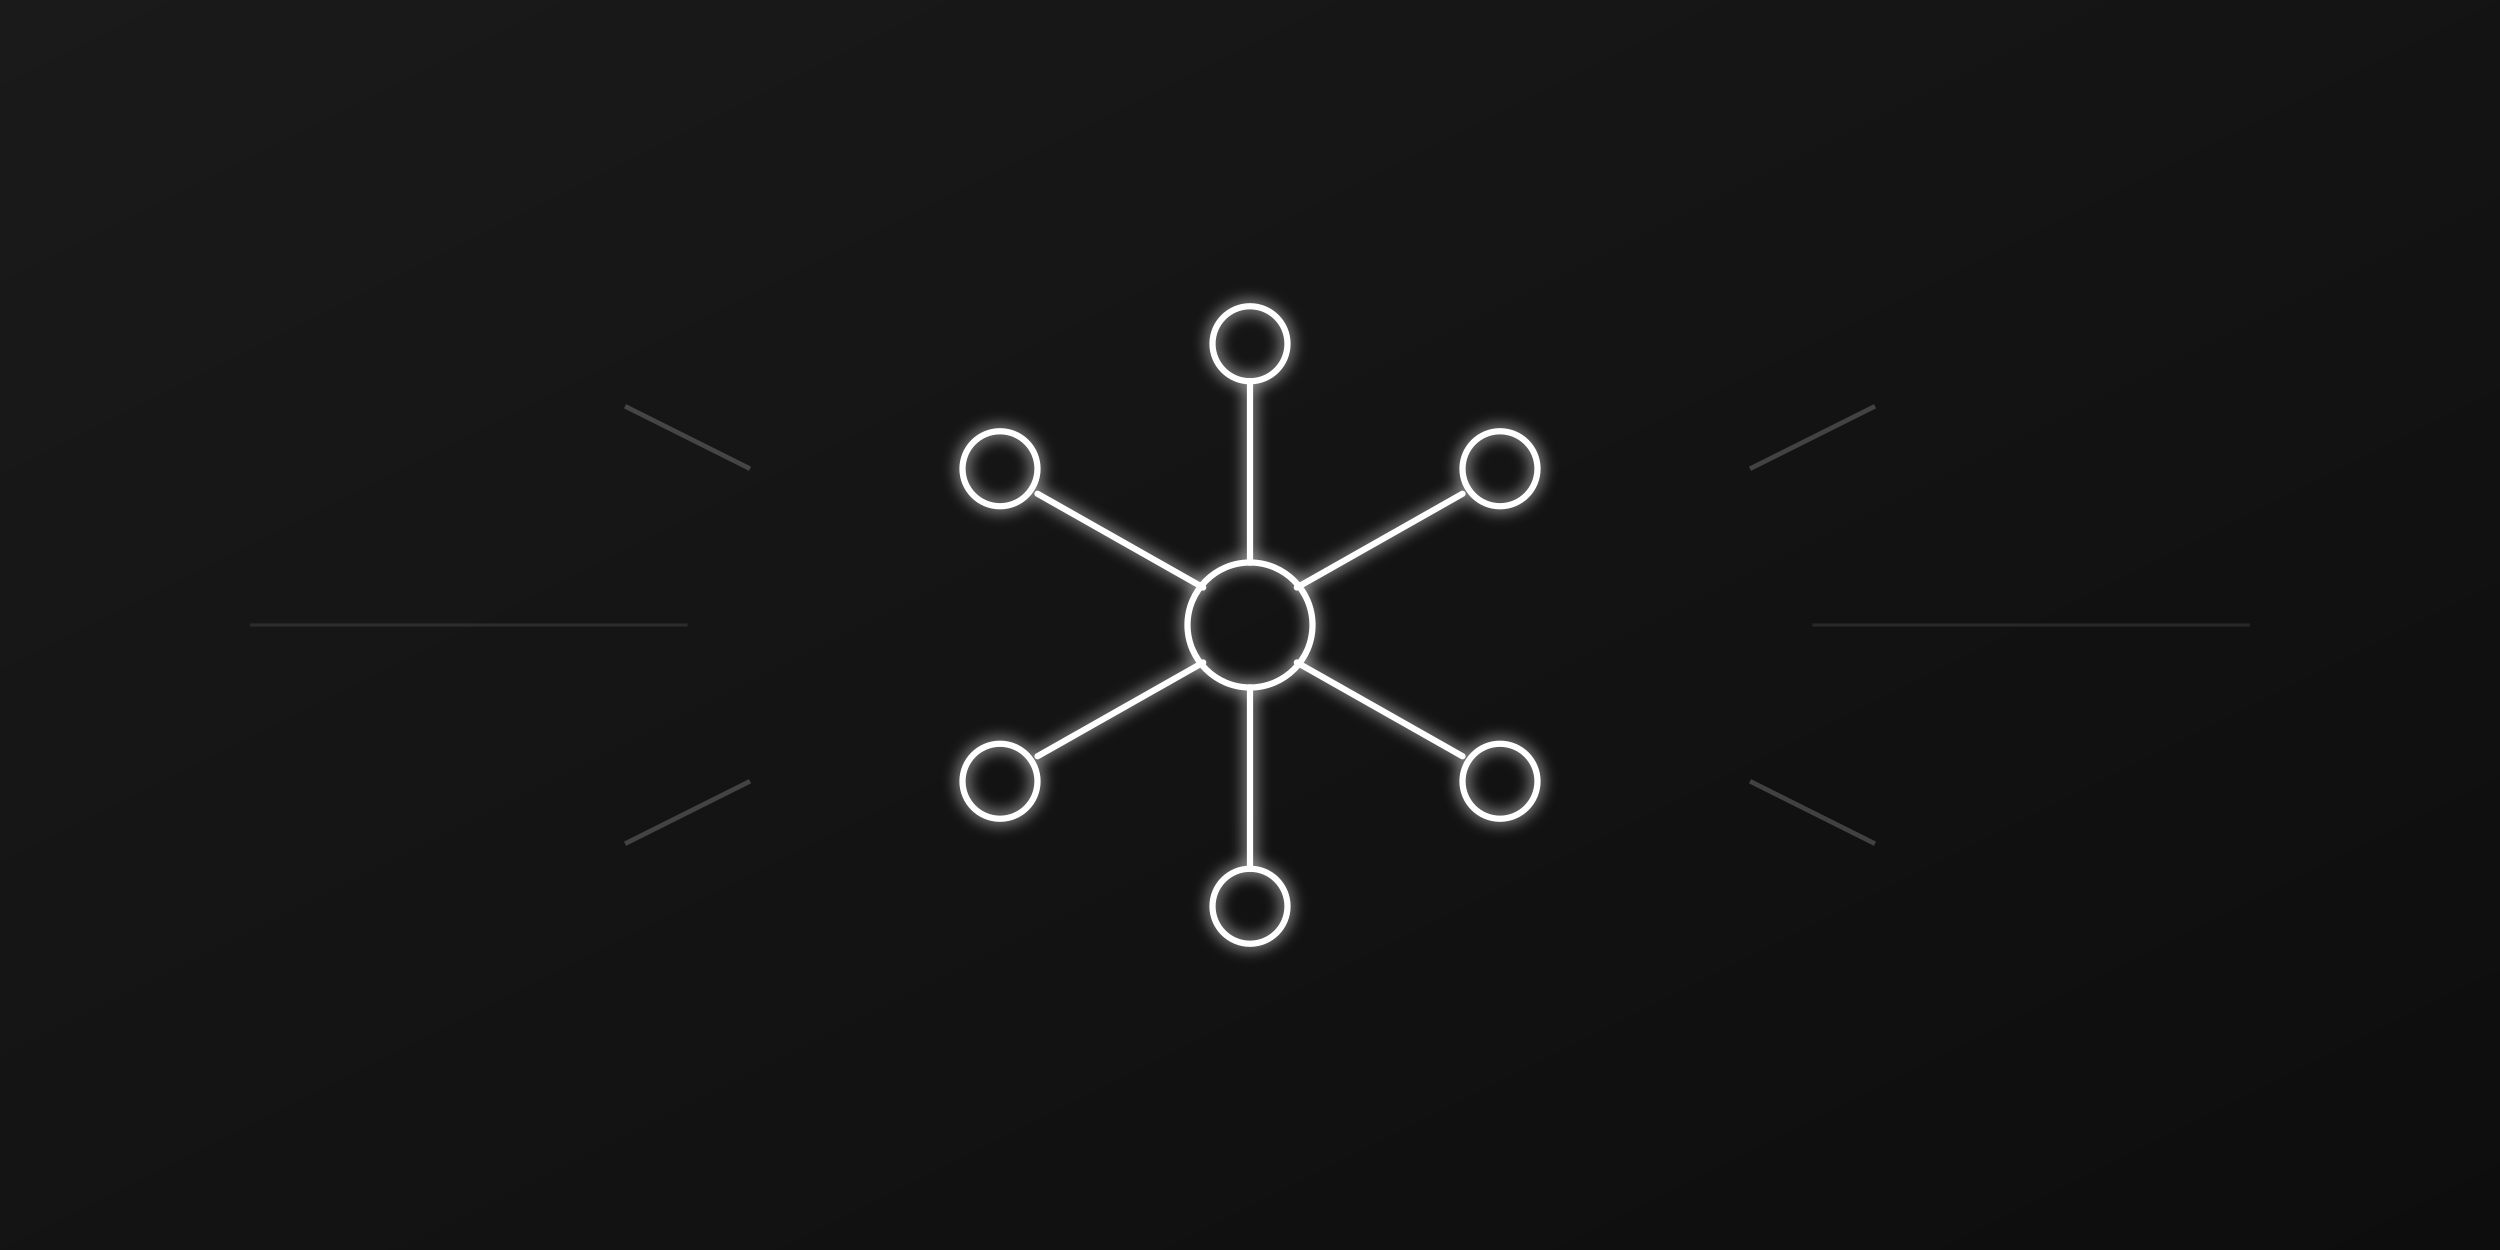
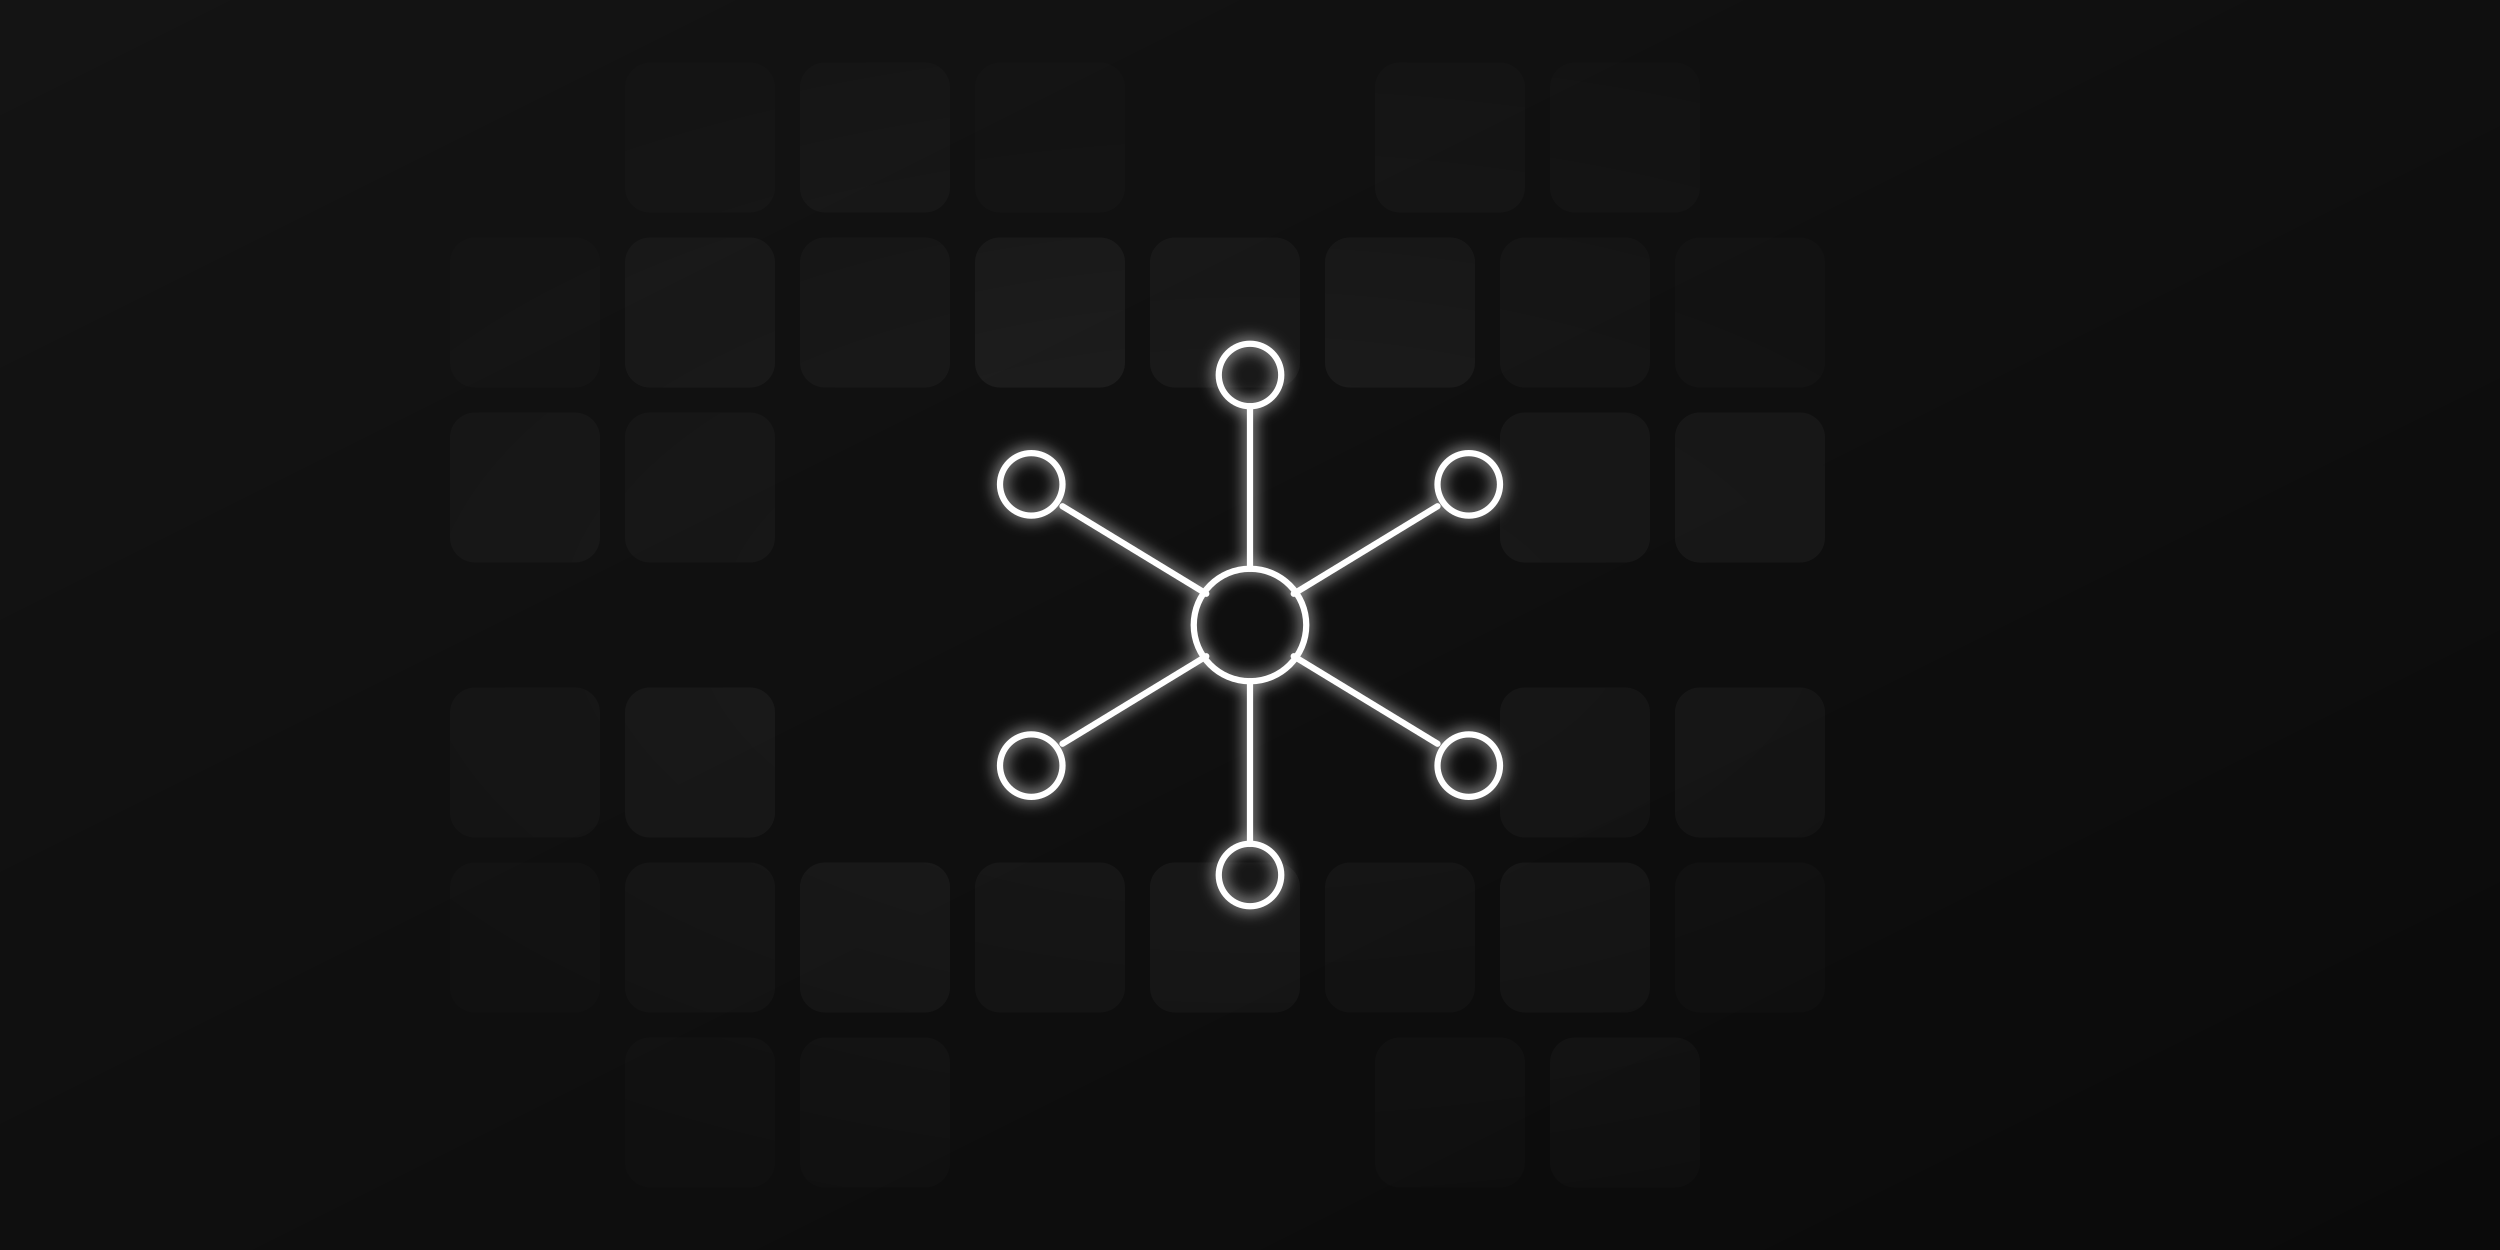
<svg xmlns="http://www.w3.org/2000/svg" viewBox="0 0 800 400">
  <defs>
    <linearGradient id="bgGrad" x1="0%" y1="0%" x2="100%" y2="100%">
-       <stop offset="0%" style="stop-color:#1a1a1a" />
-       <stop offset="100%" style="stop-color:#0d0d0d" />
+       <stop offset="0%" style="stop-color:#141414" />
+       <stop offset="100%" style="stop-color:#0a0a0a" />
    </linearGradient>
    <filter id="glow">
      <feGaussianBlur stdDeviation="2.5" result="coloredBlur" />
      <feMerge>
        <feMergeNode in="coloredBlur" />
        <feMergeNode in="SourceGraphic" />
      </feMerge>
    </filter>
+     <radialGradient id="moduleFade" cx="50%" cy="50%" r="60%">
+       <stop offset="0%" stop-color="white" />
+       <stop offset="100%" stop-color="white" stop-opacity="0" />
+     </radialGradient>
+     <mask id="fadeMask">
+       <rect width="800" height="400" fill="url(#moduleFade)" />
+     </mask>
  </defs>
  <rect width="800" height="400" fill="url(#bgGrad)" />
+   <g mask="url(#fadeMask)">
+     <rect x="200" y="20" width="48" height="48" rx="8" fill="white" opacity="0.04" />
+     <rect x="256" y="20" width="48" height="48" rx="8" fill="white" opacity="0.06" />
+     <rect x="312" y="20" width="48" height="48" rx="8" fill="white" opacity="0.03" />
+     <rect x="440" y="20" width="48" height="48" rx="8" fill="white" opacity="0.05" />
+     <rect x="496" y="20" width="48" height="48" rx="8" fill="white" opacity="0.04" />
+     <rect x="144" y="76" width="48" height="48" rx="8" fill="white" opacity="0.03" />
+     <rect x="200" y="76" width="48" height="48" rx="8" fill="white" opacity="0.07" />
+     <rect x="256" y="76" width="48" height="48" rx="8" fill="white" opacity="0.05" />
+     <rect x="312" y="76" width="48" height="48" rx="8" fill="white" opacity="0.08" />
+     <rect x="368" y="76" width="48" height="48" rx="8" fill="white" opacity="0.06" />
+     <rect x="424" y="76" width="48" height="48" rx="8" fill="white" opacity="0.07" />
+     <rect x="480" y="76" width="48" height="48" rx="8" fill="white" opacity="0.04" />
+     <rect x="536" y="76" width="48" height="48" rx="8" fill="white" opacity="0.03" />
+     <rect x="144" y="132" width="48" height="48" rx="8" fill="white" opacity="0.05" />
+     <rect x="200" y="132" width="48" height="48" rx="8" fill="white" opacity="0.04" />
+     <rect x="480" y="132" width="48" height="48" rx="8" fill="white" opacity="0.05" />
+     <rect x="536" y="132" width="48" height="48" rx="8" fill="white" opacity="0.06" />
+     <rect x="144" y="220" width="48" height="48" rx="8" fill="white" opacity="0.04" />
+     <rect x="200" y="220" width="48" height="48" rx="8" fill="white" opacity="0.06" />
+     <rect x="480" y="220" width="48" height="48" rx="8" fill="white" opacity="0.04" />
+     <rect x="536" y="220" width="48" height="48" rx="8" fill="white" opacity="0.05" />
+     <rect x="144" y="276" width="48" height="48" rx="8" fill="white" opacity="0.03" />
+     <rect x="200" y="276" width="48" height="48" rx="8" fill="white" opacity="0.05" />
+     <rect x="256" y="276" width="48" height="48" rx="8" fill="white" opacity="0.07" />
+     <rect x="312" y="276" width="48" height="48" rx="8" fill="white" opacity="0.05" />
+     <rect x="368" y="276" width="48" height="48" rx="8" fill="white" opacity="0.06" />
+     <rect x="424" y="276" width="48" height="48" rx="8" fill="white" opacity="0.04" />
+     <rect x="480" y="276" width="48" height="48" rx="8" fill="white" opacity="0.06" />
+     <rect x="536" y="276" width="48" height="48" rx="8" fill="white" opacity="0.03" />
+     <rect x="200" y="332" width="48" height="48" rx="8" fill="white" opacity="0.04" />
+     <rect x="256" y="332" width="48" height="48" rx="8" fill="white" opacity="0.05" />
+     <rect x="440" y="332" width="48" height="48" rx="8" fill="white" opacity="0.04" />
+     <rect x="496" y="332" width="48" height="48" rx="8" fill="white" opacity="0.06" />
+   </g>
  <g filter="url(#glow)" stroke="#ffffff" stroke-width="2" fill="none" stroke-linecap="round" stroke-linejoin="round" transform="translate(400, 200)">
-     <circle cx="0" cy="0" r="20" />
-     <circle cx="-80" cy="-50" r="12" />
-     <circle cx="80" cy="-50" r="12" />
-     <circle cx="-80" cy="50" r="12" />
-     <circle cx="80" cy="50" r="12" />
-     <circle cx="0" cy="-90" r="12" />
-     <circle cx="0" cy="90" r="12" />
-     <line x1="-15" y1="-12" x2="-68" y2="-42" />
-     <line x1="15" y1="-12" x2="68" y2="-42" />
-     <line x1="-15" y1="12" x2="-68" y2="42" />
-     <line x1="15" y1="12" x2="68" y2="42" />
-     <line x1="0" y1="-20" x2="0" y2="-78" />
-     <line x1="0" y1="20" x2="0" y2="78" />
-   </g>
-   <g stroke="#ffffff" stroke-width="1.5" fill="none" opacity="0.2">
-     <line x1="240" y1="150" x2="200" y2="130" />
-     <line x1="240" y1="250" x2="200" y2="270" />
-     <line x1="560" y1="150" x2="600" y2="130" />
-     <line x1="560" y1="250" x2="600" y2="270" />
-   </g>
-   <g stroke="#ffffff" stroke-width="1" opacity="0.1">
-     <line x1="80" y1="200" x2="220" y2="200" />
-     <line x1="580" y1="200" x2="720" y2="200" />
+     <circle cx="0" cy="0" r="18" />
+     <circle cx="-70" cy="-45" r="10" />
+     <circle cx="70" cy="-45" r="10" />
+     <circle cx="-70" cy="45" r="10" />
+     <circle cx="70" cy="45" r="10" />
+     <circle cx="0" cy="-80" r="10" />
+     <circle cx="0" cy="80" r="10" />
+     <line x1="-14" y1="-10" x2="-60" y2="-38" />
+     <line x1="14" y1="-10" x2="60" y2="-38" />
+     <line x1="-14" y1="10" x2="-60" y2="38" />
+     <line x1="14" y1="10" x2="60" y2="38" />
+     <line x1="0" y1="-18" x2="0" y2="-70" />
+     <line x1="0" y1="18" x2="0" y2="70" />
  </g>
</svg>
